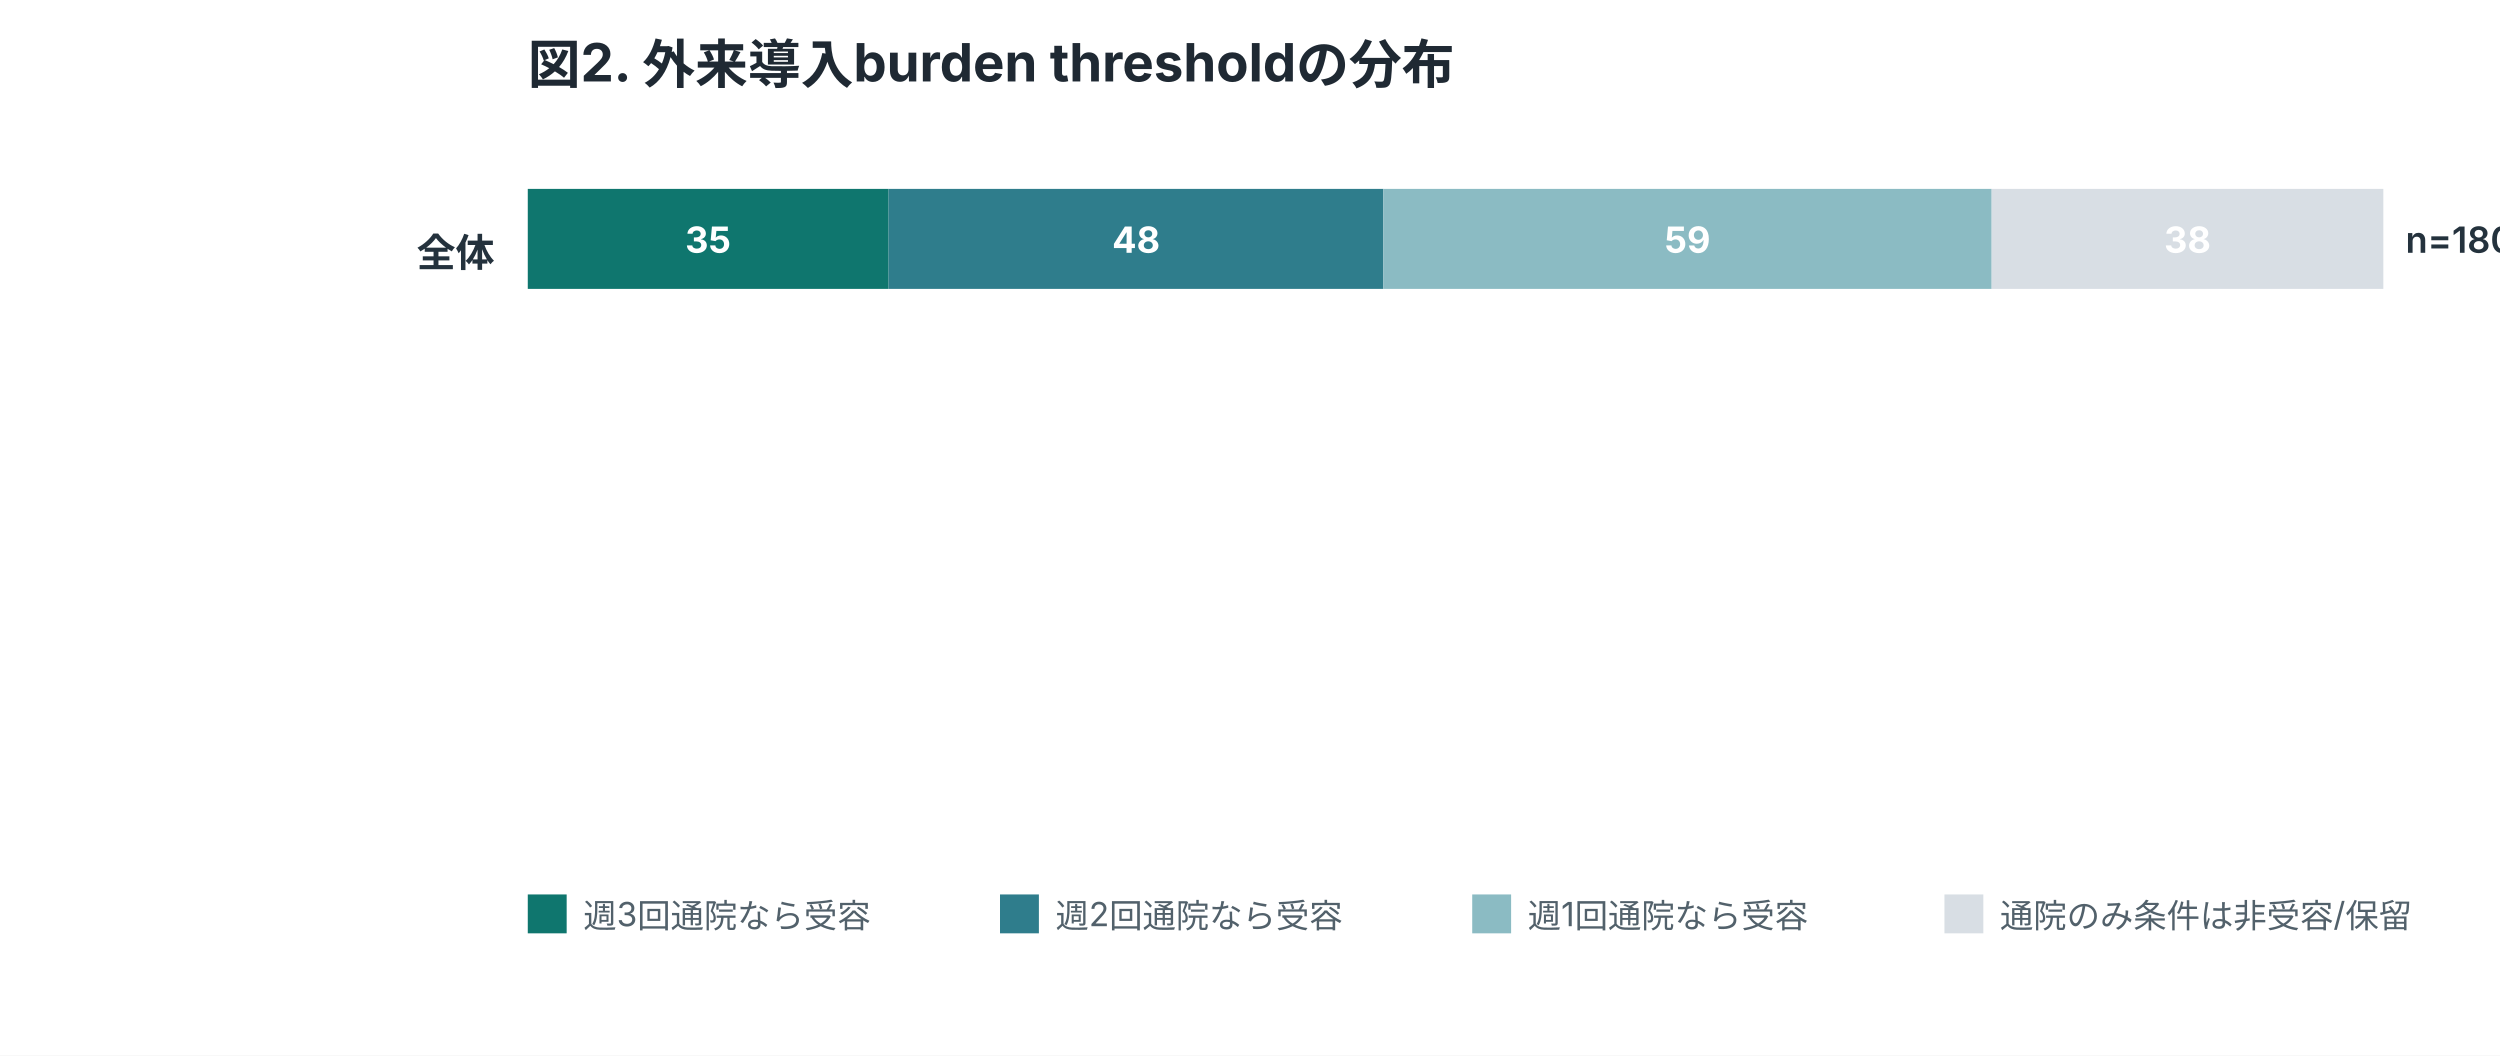
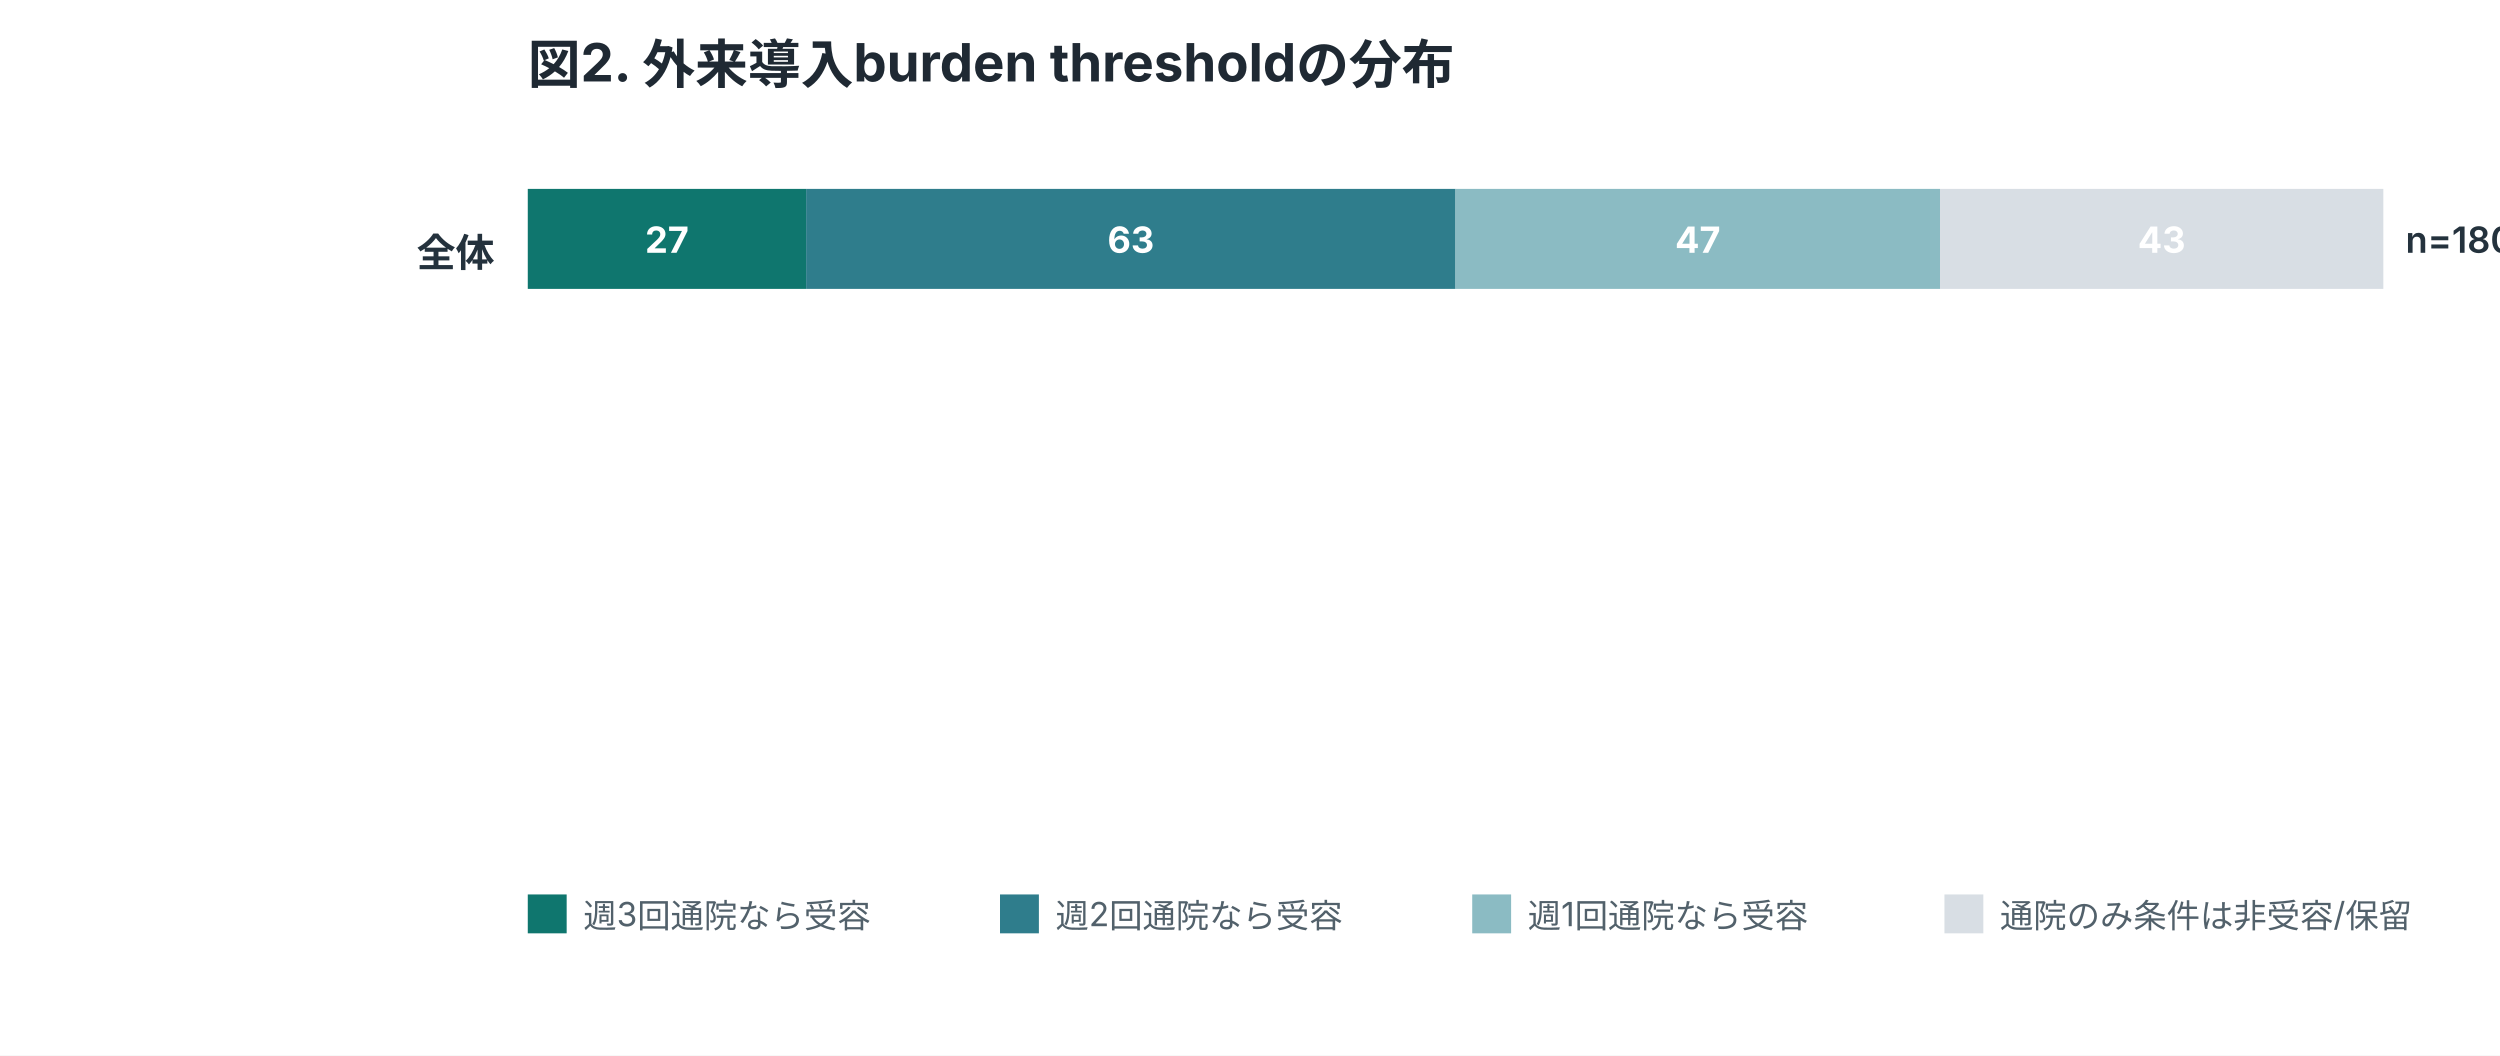
<svg xmlns="http://www.w3.org/2000/svg" width="900" height="380" viewBox="0 0 900 380" role="img">
  <style>
.title{font:700 19px -apple-system,BlinkMacSystemFont,"Segoe UI",sans-serif;fill:#1f2933}
.label{font:600 14px -apple-system,BlinkMacSystemFont,"Segoe UI",sans-serif;fill:#24323d}
.num{font:600 13px -apple-system,BlinkMacSystemFont,"Segoe UI",sans-serif;fill:#24323d}
.axis,.legend,.note{font:12px -apple-system,BlinkMacSystemFont,"Segoe UI",sans-serif;fill:#52616b}
.inside{font:700 13px -apple-system,BlinkMacSystemFont,"Segoe UI",sans-serif;fill:white}
.big{font:700 34px -apple-system,BlinkMacSystemFont,"Segoe UI",sans-serif;fill:#1f2933}
</style>
  <rect width="100%" height="100%" fill="white" />
  <text x="190" y="30" class="title">図2. 外来導入burden thresholdの分布</text>
  <text x="178" y="96" text-anchor="end" class="label">全体</text>
-   <rect x="190.0" y="68" width="129.9" height="36" fill="#0f766e" />
-   <text x="254.9" y="91" text-anchor="middle" class="inside">35</text>
-   <rect x="319.9" y="68" width="178.1" height="36" fill="#2f7d8c" />
-   <text x="409.0" y="91" text-anchor="middle" class="inside">48</text>
-   <rect x="498.0" y="68" width="219.0" height="36" fill="#8bbbc3" />
-   <text x="607.5" y="91" text-anchor="middle" class="inside">59</text>
-   <rect x="717.0" y="68" width="141.0" height="36" fill="#d8dee4" />
-   <text x="787.5" y="91" text-anchor="middle" class="inside">38</text>
+   <rect x="190.0" y="68" width="100.2" height="36" fill="#0f766e" />
+   <text x="240.1" y="91" text-anchor="middle" class="inside">27</text>
+   <rect x="290.2" y="68" width="233.8" height="36" fill="#2f7d8c" />
+   <text x="407.1" y="91" text-anchor="middle" class="inside">63</text>
+   <rect x="524.0" y="68" width="174.4" height="36" fill="#8bbbc3" />
+   <text x="611.2" y="91" text-anchor="middle" class="inside">47</text>
+   <rect x="698.4" y="68" width="159.6" height="36" fill="#d8dee4" />
+   <text x="778.2" y="91" text-anchor="middle" class="inside">43</text>
  <text x="866" y="91" class="num">n=180</text>
  <rect x="190" y="322" width="14" height="14" fill="#0f766e" />
  <text x="210" y="334" class="legend">週3回通院なら受容</text>
  <rect x="360" y="322" width="14" height="14" fill="#2f7d8c" />
  <text x="380" y="334" class="legend">週2回通院なら受容</text>
  <rect x="530" y="322" width="14" height="14" fill="#8bbbc3" />
  <text x="550" y="334" class="legend">週1回通院なら受容</text>
  <rect x="700" y="322" width="14" height="14" fill="#d8dee4" />
  <text x="720" y="334" class="legend">通院のみ条件は非受容/保留</text>
</svg>
